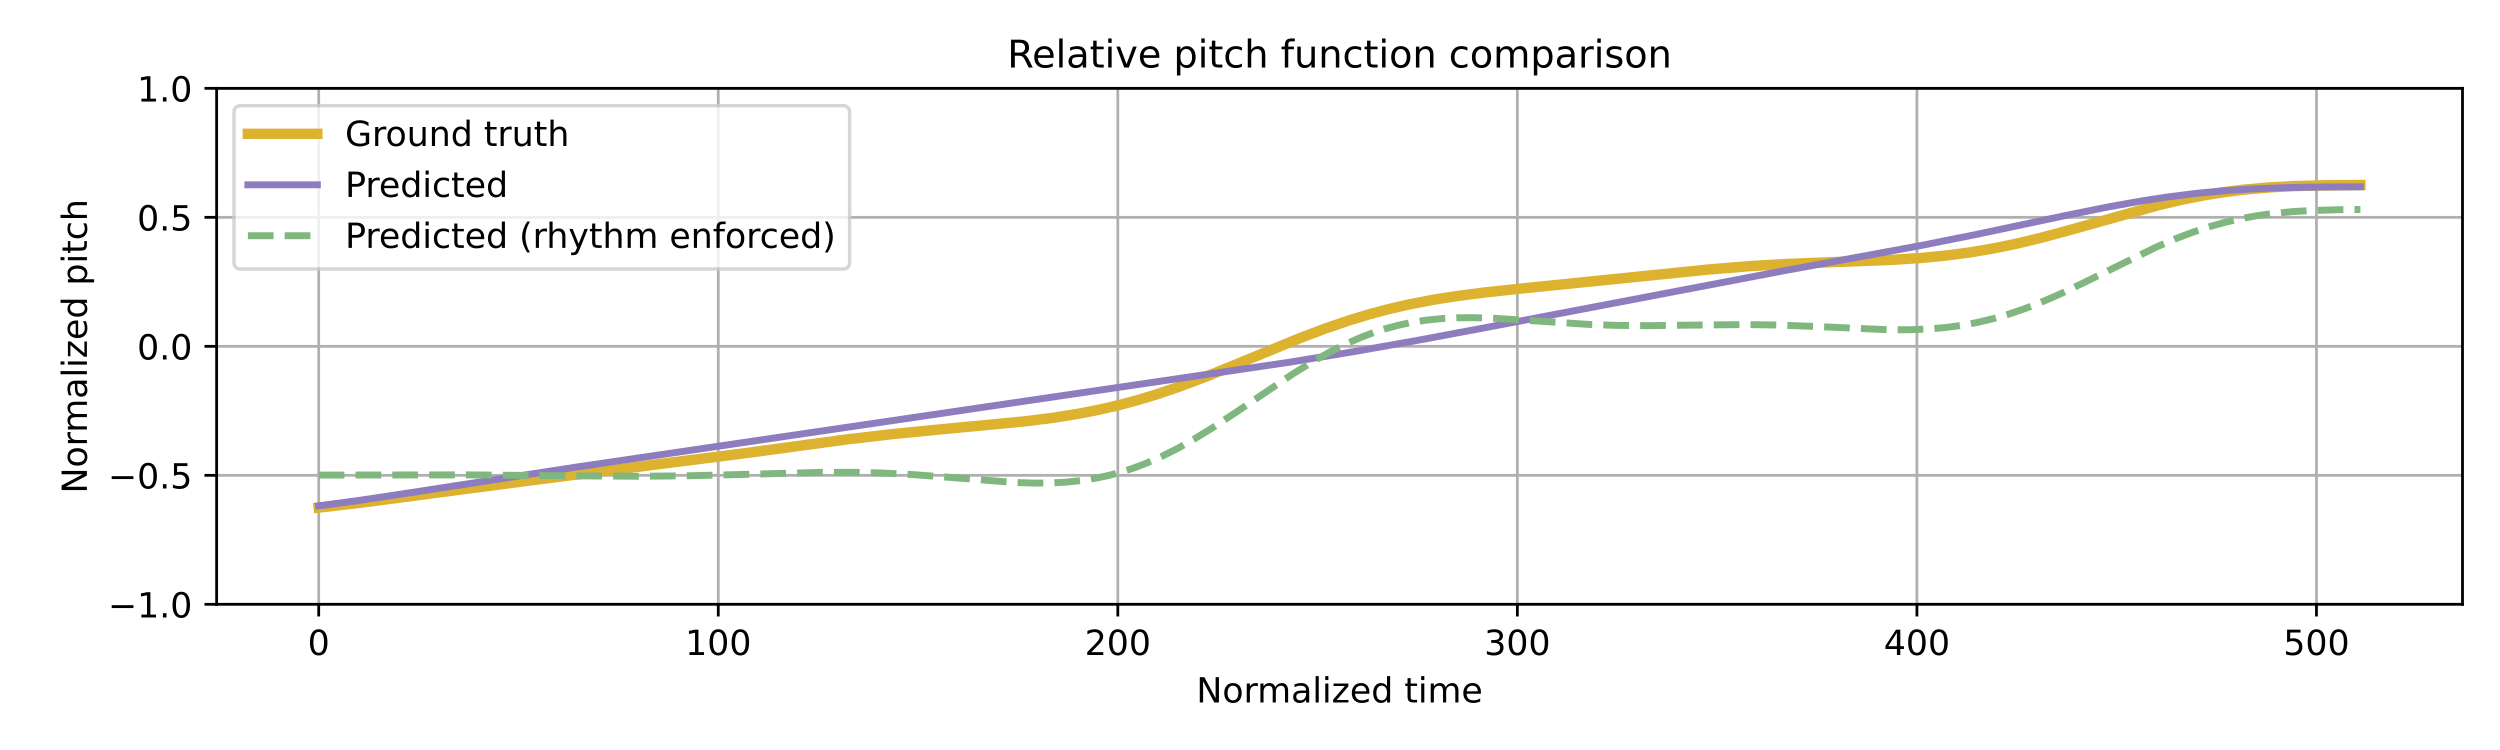
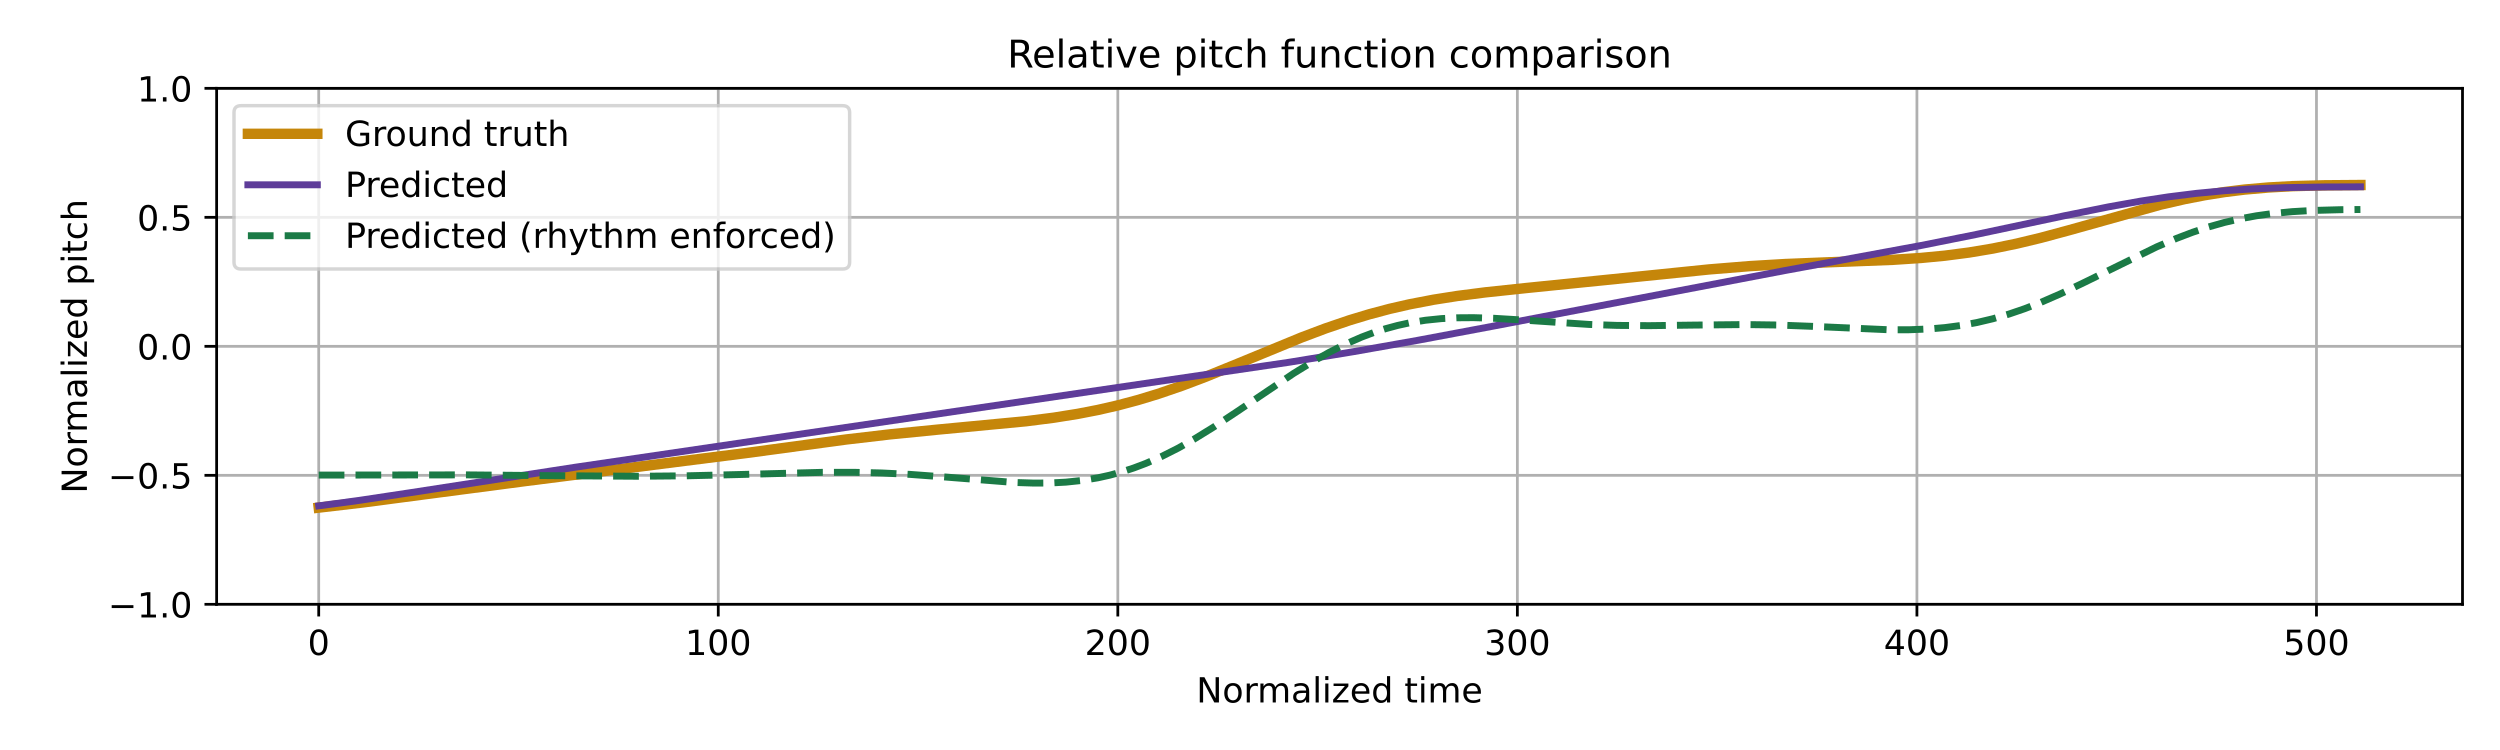
<svg xmlns="http://www.w3.org/2000/svg" xmlns:xlink="http://www.w3.org/1999/xlink" width="720pt" height="216pt" viewBox="0 0 720 216" version="1.1">
  <defs>
    <style type="text/css">*{stroke-linejoin: round; stroke-linecap: butt}</style>
  </defs>
  <g id="figure_1">
    <g id="patch_1">
      <path d="M 0 216  L 720 216  L 720 0  L 0 0  z " style="fill: #ffffff" />
    </g>
    <g id="axes_1">
      <g id="patch_2">
        <path d="M 62.39 174.04  L 709.2 174.04  L 709.2 25.44  L 62.39 25.44  z " style="fill: #ffffff" />
      </g>
      <g id="matplotlib.axis_1">
        <g id="xtick_1">
          <g id="line2d_1">
-             <path d="M 91.79 174.04  L 91.79 25.44  " clip-path="url(#p17b09fe811)" style="fill: none; stroke: #b0b0b0; stroke-width: 0.8; stroke-linecap: square" />
+             <path d="M 91.79 174.04  L 91.79 25.44  " clip-path="url(#p15e5a3253c)" style="fill: none; stroke: #b0b0b0; stroke-width: 0.8; stroke-linecap: square" />
          </g>
          <g id="line2d_2">
            <defs>
-               <path id="meaeea427e6" d="M 0 0  L 0 3.5  " style="stroke: #000000; stroke-width: 0.8" />
-             </defs>
-             <g>
-               <use xlink:href="#meaeea427e6" x="91.79" y="174.04" style="stroke: #000000; stroke-width: 0.8" />
+               <path id="m421de456e6" d="M 0 0  L 0 3.5  " style="stroke: #000000; stroke-width: 0.8" />
+             </defs>
+             <g>
+               <use xlink:href="#m421de456e6" x="91.79" y="174.04" style="stroke: #000000; stroke-width: 0.8" />
            </g>
          </g>
          <g id="text_1">
            <g transform="translate(88.60921 188.6384) scale(0.1 -0.1)">
              <defs>
                <path id="DejaVuSans-30" d="M 2034 4250  Q 1547 4250 1301 3770  Q 1056 3291 1056 2328  Q 1056 1369 1301 889  Q 1547 409 2034 409  Q 2525 409 2770 889  Q 3016 1369 3016 2328  Q 3016 3291 2770 3770  Q 2525 4250 2034 4250  z M 2034 4750  Q 2819 4750 3233 4129  Q 3647 3509 3647 2328  Q 3647 1150 3233 529  Q 2819 -91 2034 -91  Q 1250 -91 836 529  Q 422 1150 422 2328  Q 422 3509 836 4129  Q 1250 4750 2034 4750  z " transform="scale(0.015625)" />
              </defs>
              <use xlink:href="#DejaVuSans-30" />
            </g>
          </g>
        </g>
        <g id="xtick_2">
          <g id="line2d_3">
-             <path d="M 206.861 174.04  L 206.861 25.44  " clip-path="url(#p17b09fe811)" style="fill: none; stroke: #b0b0b0; stroke-width: 0.8; stroke-linecap: square" />
+             <path d="M 206.861 174.04  L 206.861 25.44  " clip-path="url(#p15e5a3253c)" style="fill: none; stroke: #b0b0b0; stroke-width: 0.8; stroke-linecap: square" />
          </g>
          <g id="line2d_4">
            <g>
-               <use xlink:href="#meaeea427e6" x="206.861" y="174.04" style="stroke: #000000; stroke-width: 0.8" />
+               <use xlink:href="#m421de456e6" x="206.861" y="174.04" style="stroke: #000000; stroke-width: 0.8" />
            </g>
          </g>
          <g id="text_2">
            <g transform="translate(197.317 188.6384) scale(0.1 -0.1)">
              <defs>
                <path id="DejaVuSans-31" d="M 794 531  L 1825 531  L 1825 4091  L 703 3866  L 703 4441  L 1819 4666  L 2450 4666  L 2450 531  L 3481 531  L 3481 0  L 794 0  L 794 531  z " transform="scale(0.015625)" />
              </defs>
              <use xlink:href="#DejaVuSans-31" />
              <use xlink:href="#DejaVuSans-30" transform="translate(63.62305 0)" />
              <use xlink:href="#DejaVuSans-30" transform="translate(127.2461 0)" />
            </g>
          </g>
        </g>
        <g id="xtick_3">
          <g id="line2d_5">
-             <path d="M 321.931 174.04  L 321.931 25.44  " clip-path="url(#p17b09fe811)" style="fill: none; stroke: #b0b0b0; stroke-width: 0.8; stroke-linecap: square" />
+             <path d="M 321.931 174.04  L 321.931 25.44  " clip-path="url(#p15e5a3253c)" style="fill: none; stroke: #b0b0b0; stroke-width: 0.8; stroke-linecap: square" />
          </g>
          <g id="line2d_6">
            <g>
-               <use xlink:href="#meaeea427e6" x="321.931" y="174.04" style="stroke: #000000; stroke-width: 0.8" />
+               <use xlink:href="#m421de456e6" x="321.931" y="174.04" style="stroke: #000000; stroke-width: 0.8" />
            </g>
          </g>
          <g id="text_3">
            <g transform="translate(312.3872 188.6384) scale(0.1 -0.1)">
              <defs>
                <path id="DejaVuSans-32" d="M 1228 531  L 3431 531  L 3431 0  L 469 0  L 469 531  Q 828 903 1448 1529  Q 2069 2156 2228 2338  Q 2531 2678 2651 2914  Q 2772 3150 2772 3378  Q 2772 3750 2511 3984  Q 2250 4219 1831 4219  Q 1534 4219 1204 4116  Q 875 4013 500 3803  L 500 4441  Q 881 4594 1212 4672  Q 1544 4750 1819 4750  Q 2544 4750 2975 4387  Q 3406 4025 3406 3419  Q 3406 3131 3298 2873  Q 3191 2616 2906 2266  Q 2828 2175 2409 1742  Q 1991 1309 1228 531  z " transform="scale(0.015625)" />
              </defs>
              <use xlink:href="#DejaVuSans-32" />
              <use xlink:href="#DejaVuSans-30" transform="translate(63.62305 0)" />
              <use xlink:href="#DejaVuSans-30" transform="translate(127.2461 0)" />
            </g>
          </g>
        </g>
        <g id="xtick_4">
          <g id="line2d_7">
-             <path d="M 437.001 174.04  L 437.001 25.44  " clip-path="url(#p17b09fe811)" style="fill: none; stroke: #b0b0b0; stroke-width: 0.8; stroke-linecap: square" />
+             <path d="M 437.001 174.04  L 437.001 25.44  " clip-path="url(#p15e5a3253c)" style="fill: none; stroke: #b0b0b0; stroke-width: 0.8; stroke-linecap: square" />
          </g>
          <g id="line2d_8">
            <g>
-               <use xlink:href="#meaeea427e6" x="437.001" y="174.04" style="stroke: #000000; stroke-width: 0.8" />
+               <use xlink:href="#m421de456e6" x="437.001" y="174.04" style="stroke: #000000; stroke-width: 0.8" />
            </g>
          </g>
          <g id="text_4">
            <g transform="translate(427.4575 188.6384) scale(0.1 -0.1)">
              <defs>
                <path id="DejaVuSans-33" d="M 2597 2516  Q 3050 2419 3304 2112  Q 3559 1806 3559 1356  Q 3559 666 3084 287  Q 2609 -91 1734 -91  Q 1441 -91 1130 -33  Q 819 25 488 141  L 488 750  Q 750 597 1062 519  Q 1375 441 1716 441  Q 2309 441 2620 675  Q 2931 909 2931 1356  Q 2931 1769 2642 2001  Q 2353 2234 1838 2234  L 1294 2234  L 1294 2753  L 1863 2753  Q 2328 2753 2575 2939  Q 2822 3125 2822 3475  Q 2822 3834 2567 4026  Q 2313 4219 1838 4219  Q 1578 4219 1281 4162  Q 984 4106 628 3988  L 628 4550  Q 988 4650 1302 4700  Q 1616 4750 1894 4750  Q 2613 4750 3031 4423  Q 3450 4097 3450 3541  Q 3450 3153 3228 2886  Q 3006 2619 2597 2516  z " transform="scale(0.015625)" />
              </defs>
              <use xlink:href="#DejaVuSans-33" />
              <use xlink:href="#DejaVuSans-30" transform="translate(63.62305 0)" />
              <use xlink:href="#DejaVuSans-30" transform="translate(127.2461 0)" />
            </g>
          </g>
        </g>
        <g id="xtick_5">
          <g id="line2d_9">
-             <path d="M 552.072 174.04  L 552.072 25.44  " clip-path="url(#p17b09fe811)" style="fill: none; stroke: #b0b0b0; stroke-width: 0.8; stroke-linecap: square" />
+             <path d="M 552.072 174.04  L 552.072 25.44  " clip-path="url(#p15e5a3253c)" style="fill: none; stroke: #b0b0b0; stroke-width: 0.8; stroke-linecap: square" />
          </g>
          <g id="line2d_10">
            <g>
-               <use xlink:href="#meaeea427e6" x="552.072" y="174.04" style="stroke: #000000; stroke-width: 0.8" />
+               <use xlink:href="#m421de456e6" x="552.072" y="174.04" style="stroke: #000000; stroke-width: 0.8" />
            </g>
          </g>
          <g id="text_5">
            <g transform="translate(542.5278 188.6384) scale(0.1 -0.1)">
              <defs>
                <path id="DejaVuSans-34" d="M 2419 4116  L 825 1625  L 2419 1625  L 2419 4116  z M 2253 4666  L 3047 4666  L 3047 1625  L 3713 1625  L 3713 1100  L 3047 1100  L 3047 0  L 2419 0  L 2419 1100  L 313 1100  L 313 1709  L 2253 4666  z " transform="scale(0.015625)" />
              </defs>
              <use xlink:href="#DejaVuSans-34" />
              <use xlink:href="#DejaVuSans-30" transform="translate(63.62305 0)" />
              <use xlink:href="#DejaVuSans-30" transform="translate(127.2461 0)" />
            </g>
          </g>
        </g>
        <g id="xtick_6">
          <g id="line2d_11">
-             <path d="M 667.142 174.04  L 667.142 25.44  " clip-path="url(#p17b09fe811)" style="fill: none; stroke: #b0b0b0; stroke-width: 0.8; stroke-linecap: square" />
+             <path d="M 667.142 174.04  L 667.142 25.44  " clip-path="url(#p15e5a3253c)" style="fill: none; stroke: #b0b0b0; stroke-width: 0.8; stroke-linecap: square" />
          </g>
          <g id="line2d_12">
            <g>
-               <use xlink:href="#meaeea427e6" x="667.142" y="174.04" style="stroke: #000000; stroke-width: 0.8" />
+               <use xlink:href="#m421de456e6" x="667.142" y="174.04" style="stroke: #000000; stroke-width: 0.8" />
            </g>
          </g>
          <g id="text_6">
            <g transform="translate(657.5981 188.6384) scale(0.1 -0.1)">
              <defs>
                <path id="DejaVuSans-35" d="M 691 4666  L 3169 4666  L 3169 4134  L 1269 4134  L 1269 2991  Q 1406 3038 1543 3061  Q 1681 3084 1819 3084  Q 2600 3084 3056 2656  Q 3513 2228 3513 1497  Q 3513 744 3044 326  Q 2575 -91 1722 -91  Q 1428 -91 1123 -41  Q 819 9 494 109  L 494 744  Q 775 591 1075 516  Q 1375 441 1709 441  Q 2250 441 2565 725  Q 2881 1009 2881 1497  Q 2881 1984 2565 2268  Q 2250 2553 1709 2553  Q 1456 2553 1204 2497  Q 953 2441 691 2322  L 691 4666  z " transform="scale(0.015625)" />
              </defs>
              <use xlink:href="#DejaVuSans-35" />
              <use xlink:href="#DejaVuSans-30" transform="translate(63.62305 0)" />
              <use xlink:href="#DejaVuSans-30" transform="translate(127.2461 0)" />
            </g>
          </g>
        </g>
        <g id="text_7">
          <g transform="translate(344.5544 202.3166) scale(0.1 -0.1)">
            <defs>
              <path id="DejaVuSans-4e" d="M 628 4666  L 1478 4666  L 3547 763  L 3547 4666  L 4159 4666  L 4159 0  L 3309 0  L 1241 3903  L 1241 0  L 628 0  L 628 4666  z " transform="scale(0.015625)" />
              <path id="DejaVuSans-6f" d="M 1959 3097  Q 1497 3097 1228 2736  Q 959 2375 959 1747  Q 959 1119 1226 758  Q 1494 397 1959 397  Q 2419 397 2687 759  Q 2956 1122 2956 1747  Q 2956 2369 2687 2733  Q 2419 3097 1959 3097  z M 1959 3584  Q 2709 3584 3137 3096  Q 3566 2609 3566 1747  Q 3566 888 3137 398  Q 2709 -91 1959 -91  Q 1206 -91 779 398  Q 353 888 353 1747  Q 353 2609 779 3096  Q 1206 3584 1959 3584  z " transform="scale(0.015625)" />
              <path id="DejaVuSans-72" d="M 2631 2963  Q 2534 3019 2420 3045  Q 2306 3072 2169 3072  Q 1681 3072 1420 2755  Q 1159 2438 1159 1844  L 1159 0  L 581 0  L 581 3500  L 1159 3500  L 1159 2956  Q 1341 3275 1631 3429  Q 1922 3584 2338 3584  Q 2397 3584 2469 3576  Q 2541 3569 2628 3553  L 2631 2963  z " transform="scale(0.015625)" />
              <path id="DejaVuSans-6d" d="M 3328 2828  Q 3544 3216 3844 3400  Q 4144 3584 4550 3584  Q 5097 3584 5394 3201  Q 5691 2819 5691 2113  L 5691 0  L 5113 0  L 5113 2094  Q 5113 2597 4934 2840  Q 4756 3084 4391 3084  Q 3944 3084 3684 2787  Q 3425 2491 3425 1978  L 3425 0  L 2847 0  L 2847 2094  Q 2847 2600 2669 2842  Q 2491 3084 2119 3084  Q 1678 3084 1418 2786  Q 1159 2488 1159 1978  L 1159 0  L 581 0  L 581 3500  L 1159 3500  L 1159 2956  Q 1356 3278 1631 3431  Q 1906 3584 2284 3584  Q 2666 3584 2933 3390  Q 3200 3197 3328 2828  z " transform="scale(0.015625)" />
              <path id="DejaVuSans-61" d="M 2194 1759  Q 1497 1759 1228 1600  Q 959 1441 959 1056  Q 959 750 1161 570  Q 1363 391 1709 391  Q 2188 391 2477 730  Q 2766 1069 2766 1631  L 2766 1759  L 2194 1759  z M 3341 1997  L 3341 0  L 2766 0  L 2766 531  Q 2569 213 2275 61  Q 1981 -91 1556 -91  Q 1019 -91 701 211  Q 384 513 384 1019  Q 384 1609 779 1909  Q 1175 2209 1959 2209  L 2766 2209  L 2766 2266  Q 2766 2663 2505 2880  Q 2244 3097 1772 3097  Q 1472 3097 1187 3025  Q 903 2953 641 2809  L 641 3341  Q 956 3463 1253 3523  Q 1550 3584 1831 3584  Q 2591 3584 2966 3190  Q 3341 2797 3341 1997  z " transform="scale(0.015625)" />
              <path id="DejaVuSans-6c" d="M 603 4863  L 1178 4863  L 1178 0  L 603 0  L 603 4863  z " transform="scale(0.015625)" />
              <path id="DejaVuSans-69" d="M 603 3500  L 1178 3500  L 1178 0  L 603 0  L 603 3500  z M 603 4863  L 1178 4863  L 1178 4134  L 603 4134  L 603 4863  z " transform="scale(0.015625)" />
              <path id="DejaVuSans-7a" d="M 353 3500  L 3084 3500  L 3084 2975  L 922 459  L 3084 459  L 3084 0  L 275 0  L 275 525  L 2438 3041  L 353 3041  L 353 3500  z " transform="scale(0.015625)" />
              <path id="DejaVuSans-65" d="M 3597 1894  L 3597 1613  L 953 1613  Q 991 1019 1311 708  Q 1631 397 2203 397  Q 2534 397 2845 478  Q 3156 559 3463 722  L 3463 178  Q 3153 47 2828 -22  Q 2503 -91 2169 -91  Q 1331 -91 842 396  Q 353 884 353 1716  Q 353 2575 817 3079  Q 1281 3584 2069 3584  Q 2775 3584 3186 3129  Q 3597 2675 3597 1894  z M 3022 2063  Q 3016 2534 2758 2815  Q 2500 3097 2075 3097  Q 1594 3097 1305 2825  Q 1016 2553 972 2059  L 3022 2063  z " transform="scale(0.015625)" />
              <path id="DejaVuSans-64" d="M 2906 2969  L 2906 4863  L 3481 4863  L 3481 0  L 2906 0  L 2906 525  Q 2725 213 2448 61  Q 2172 -91 1784 -91  Q 1150 -91 751 415  Q 353 922 353 1747  Q 353 2572 751 3078  Q 1150 3584 1784 3584  Q 2172 3584 2448 3432  Q 2725 3281 2906 2969  z M 947 1747  Q 947 1113 1208 752  Q 1469 391 1925 391  Q 2381 391 2643 752  Q 2906 1113 2906 1747  Q 2906 2381 2643 2742  Q 2381 3103 1925 3103  Q 1469 3103 1208 2742  Q 947 2381 947 1747  z " transform="scale(0.015625)" />
              <path id="DejaVuSans-20" transform="scale(0.015625)" />
              <path id="DejaVuSans-74" d="M 1172 4494  L 1172 3500  L 2356 3500  L 2356 3053  L 1172 3053  L 1172 1153  Q 1172 725 1289 603  Q 1406 481 1766 481  L 2356 481  L 2356 0  L 1766 0  Q 1100 0 847 248  Q 594 497 594 1153  L 594 3053  L 172 3053  L 172 3500  L 594 3500  L 594 4494  L 1172 4494  z " transform="scale(0.015625)" />
            </defs>
            <use xlink:href="#DejaVuSans-4e" />
            <use xlink:href="#DejaVuSans-6f" transform="translate(74.80469 0)" />
            <use xlink:href="#DejaVuSans-72" transform="translate(135.9863 0)" />
            <use xlink:href="#DejaVuSans-6d" transform="translate(175.3496 0)" />
            <use xlink:href="#DejaVuSans-61" transform="translate(272.7617 0)" />
            <use xlink:href="#DejaVuSans-6c" transform="translate(334.041 0)" />
            <use xlink:href="#DejaVuSans-69" transform="translate(361.8242 0)" />
            <use xlink:href="#DejaVuSans-7a" transform="translate(389.6074 0)" />
            <use xlink:href="#DejaVuSans-65" transform="translate(442.0977 0)" />
            <use xlink:href="#DejaVuSans-64" transform="translate(503.6211 0)" />
            <use xlink:href="#DejaVuSans-20" transform="translate(567.0977 0)" />
            <use xlink:href="#DejaVuSans-74" transform="translate(598.8848 0)" />
            <use xlink:href="#DejaVuSans-69" transform="translate(638.0938 0)" />
            <use xlink:href="#DejaVuSans-6d" transform="translate(665.877 0)" />
            <use xlink:href="#DejaVuSans-65" transform="translate(763.2891 0)" />
          </g>
        </g>
      </g>
      <g id="matplotlib.axis_2">
        <g id="ytick_1">
          <g id="line2d_13">
-             <path d="M 62.39 174.04  L 709.2 174.04  " clip-path="url(#p17b09fe811)" style="fill: none; stroke: #b0b0b0; stroke-width: 0.8; stroke-linecap: square" />
+             <path d="M 62.39 174.04  L 709.2 174.04  " clip-path="url(#p15e5a3253c)" style="fill: none; stroke: #b0b0b0; stroke-width: 0.8; stroke-linecap: square" />
          </g>
          <g id="line2d_14">
            <defs>
-               <path id="m466a552f88" d="M 0 0  L -3.5 0  " style="stroke: #000000; stroke-width: 0.8" />
-             </defs>
-             <g>
-               <use xlink:href="#m466a552f88" x="62.39" y="174.04" style="stroke: #000000; stroke-width: 0.8" />
+               <path id="m5b244fdae6" d="M 0 0  L -3.5 0  " style="stroke: #000000; stroke-width: 0.8" />
+             </defs>
+             <g>
+               <use xlink:href="#m5b244fdae6" x="62.39" y="174.04" style="stroke: #000000; stroke-width: 0.8" />
            </g>
          </g>
          <g id="text_8">
            <g transform="translate(31.10719 177.8392) scale(0.1 -0.1)">
              <defs>
                <path id="DejaVuSans-2212" d="M 678 2272  L 4684 2272  L 4684 1741  L 678 1741  L 678 2272  z " transform="scale(0.015625)" />
                <path id="DejaVuSans-2e" d="M 684 794  L 1344 794  L 1344 0  L 684 0  L 684 794  z " transform="scale(0.015625)" />
              </defs>
              <use xlink:href="#DejaVuSans-2212" />
              <use xlink:href="#DejaVuSans-31" transform="translate(83.78906 0)" />
              <use xlink:href="#DejaVuSans-2e" transform="translate(147.4121 0)" />
              <use xlink:href="#DejaVuSans-30" transform="translate(179.1992 0)" />
            </g>
          </g>
        </g>
        <g id="ytick_2">
          <g id="line2d_15">
-             <path d="M 62.39 136.89  L 709.2 136.89  " clip-path="url(#p17b09fe811)" style="fill: none; stroke: #b0b0b0; stroke-width: 0.8; stroke-linecap: square" />
+             <path d="M 62.39 136.89  L 709.2 136.89  " clip-path="url(#p15e5a3253c)" style="fill: none; stroke: #b0b0b0; stroke-width: 0.8; stroke-linecap: square" />
          </g>
          <g id="line2d_16">
            <g>
-               <use xlink:href="#m466a552f88" x="62.39" y="136.89" style="stroke: #000000; stroke-width: 0.8" />
+               <use xlink:href="#m5b244fdae6" x="62.39" y="136.89" style="stroke: #000000; stroke-width: 0.8" />
            </g>
          </g>
          <g id="text_9">
            <g transform="translate(31.10719 140.6892) scale(0.1 -0.1)">
              <use xlink:href="#DejaVuSans-2212" />
              <use xlink:href="#DejaVuSans-30" transform="translate(83.78906 0)" />
              <use xlink:href="#DejaVuSans-2e" transform="translate(147.4121 0)" />
              <use xlink:href="#DejaVuSans-35" transform="translate(179.1992 0)" />
            </g>
          </g>
        </g>
        <g id="ytick_3">
          <g id="line2d_17">
-             <path d="M 62.39 99.74  L 709.2 99.74  " clip-path="url(#p17b09fe811)" style="fill: none; stroke: #b0b0b0; stroke-width: 0.8; stroke-linecap: square" />
+             <path d="M 62.39 99.74  L 709.2 99.74  " clip-path="url(#p15e5a3253c)" style="fill: none; stroke: #b0b0b0; stroke-width: 0.8; stroke-linecap: square" />
          </g>
          <g id="line2d_18">
            <g>
-               <use xlink:href="#m466a552f88" x="62.39" y="99.74" style="stroke: #000000; stroke-width: 0.8" />
+               <use xlink:href="#m5b244fdae6" x="62.39" y="99.74" style="stroke: #000000; stroke-width: 0.8" />
            </g>
          </g>
          <g id="text_10">
            <g transform="translate(39.48687 103.5392) scale(0.1 -0.1)">
              <use xlink:href="#DejaVuSans-30" />
              <use xlink:href="#DejaVuSans-2e" transform="translate(63.62305 0)" />
              <use xlink:href="#DejaVuSans-30" transform="translate(95.41016 0)" />
            </g>
          </g>
        </g>
        <g id="ytick_4">
          <g id="line2d_19">
-             <path d="M 62.39 62.59  L 709.2 62.59  " clip-path="url(#p17b09fe811)" style="fill: none; stroke: #b0b0b0; stroke-width: 0.8; stroke-linecap: square" />
+             <path d="M 62.39 62.59  L 709.2 62.59  " clip-path="url(#p15e5a3253c)" style="fill: none; stroke: #b0b0b0; stroke-width: 0.8; stroke-linecap: square" />
          </g>
          <g id="line2d_20">
            <g>
-               <use xlink:href="#m466a552f88" x="62.39" y="62.59" style="stroke: #000000; stroke-width: 0.8" />
+               <use xlink:href="#m5b244fdae6" x="62.39" y="62.59" style="stroke: #000000; stroke-width: 0.8" />
            </g>
          </g>
          <g id="text_11">
            <g transform="translate(39.48687 66.38922) scale(0.1 -0.1)">
              <use xlink:href="#DejaVuSans-30" />
              <use xlink:href="#DejaVuSans-2e" transform="translate(63.62305 0)" />
              <use xlink:href="#DejaVuSans-35" transform="translate(95.41016 0)" />
            </g>
          </g>
        </g>
        <g id="ytick_5">
          <g id="line2d_21">
-             <path d="M 62.39 25.44  L 709.2 25.44  " clip-path="url(#p17b09fe811)" style="fill: none; stroke: #b0b0b0; stroke-width: 0.8; stroke-linecap: square" />
+             <path d="M 62.39 25.44  L 709.2 25.44  " clip-path="url(#p15e5a3253c)" style="fill: none; stroke: #b0b0b0; stroke-width: 0.8; stroke-linecap: square" />
          </g>
          <g id="line2d_22">
            <g>
-               <use xlink:href="#m466a552f88" x="62.39" y="25.44" style="stroke: #000000; stroke-width: 0.8" />
+               <use xlink:href="#m5b244fdae6" x="62.39" y="25.44" style="stroke: #000000; stroke-width: 0.8" />
            </g>
          </g>
          <g id="text_12">
            <g transform="translate(39.48687 29.23922) scale(0.1 -0.1)">
              <use xlink:href="#DejaVuSans-31" />
              <use xlink:href="#DejaVuSans-2e" transform="translate(63.62305 0)" />
              <use xlink:href="#DejaVuSans-30" transform="translate(95.41016 0)" />
            </g>
          </g>
        </g>
        <g id="text_13">
          <g transform="translate(25.0275 142.1259) rotate(-90) scale(0.1 -0.1)">
            <defs>
              <path id="DejaVuSans-70" d="M 1159 525  L 1159 -1331  L 581 -1331  L 581 3500  L 1159 3500  L 1159 2969  Q 1341 3281 1617 3432  Q 1894 3584 2278 3584  Q 2916 3584 3314 3078  Q 3713 2572 3713 1747  Q 3713 922 3314 415  Q 2916 -91 2278 -91  Q 1894 -91 1617 61  Q 1341 213 1159 525  z M 3116 1747  Q 3116 2381 2855 2742  Q 2594 3103 2138 3103  Q 1681 3103 1420 2742  Q 1159 2381 1159 1747  Q 1159 1113 1420 752  Q 1681 391 2138 391  Q 2594 391 2855 752  Q 3116 1113 3116 1747  z " transform="scale(0.015625)" />
              <path id="DejaVuSans-63" d="M 3122 3366  L 3122 2828  Q 2878 2963 2633 3030  Q 2388 3097 2138 3097  Q 1578 3097 1268 2742  Q 959 2388 959 1747  Q 959 1106 1268 751  Q 1578 397 2138 397  Q 2388 397 2633 464  Q 2878 531 3122 666  L 3122 134  Q 2881 22 2623 -34  Q 2366 -91 2075 -91  Q 1284 -91 818 406  Q 353 903 353 1747  Q 353 2603 823 3093  Q 1294 3584 2113 3584  Q 2378 3584 2631 3529  Q 2884 3475 3122 3366  z " transform="scale(0.015625)" />
              <path id="DejaVuSans-68" d="M 3513 2113  L 3513 0  L 2938 0  L 2938 2094  Q 2938 2591 2744 2837  Q 2550 3084 2163 3084  Q 1697 3084 1428 2787  Q 1159 2491 1159 1978  L 1159 0  L 581 0  L 581 4863  L 1159 4863  L 1159 2956  Q 1366 3272 1645 3428  Q 1925 3584 2291 3584  Q 2894 3584 3203 3211  Q 3513 2838 3513 2113  z " transform="scale(0.015625)" />
            </defs>
            <use xlink:href="#DejaVuSans-4e" />
            <use xlink:href="#DejaVuSans-6f" transform="translate(74.80469 0)" />
            <use xlink:href="#DejaVuSans-72" transform="translate(135.9863 0)" />
            <use xlink:href="#DejaVuSans-6d" transform="translate(175.3496 0)" />
            <use xlink:href="#DejaVuSans-61" transform="translate(272.7617 0)" />
            <use xlink:href="#DejaVuSans-6c" transform="translate(334.041 0)" />
            <use xlink:href="#DejaVuSans-69" transform="translate(361.8242 0)" />
            <use xlink:href="#DejaVuSans-7a" transform="translate(389.6074 0)" />
            <use xlink:href="#DejaVuSans-65" transform="translate(442.0977 0)" />
            <use xlink:href="#DejaVuSans-64" transform="translate(503.6211 0)" />
            <use xlink:href="#DejaVuSans-20" transform="translate(567.0977 0)" />
            <use xlink:href="#DejaVuSans-70" transform="translate(598.8848 0)" />
            <use xlink:href="#DejaVuSans-69" transform="translate(662.3613 0)" />
            <use xlink:href="#DejaVuSans-74" transform="translate(690.1445 0)" />
            <use xlink:href="#DejaVuSans-63" transform="translate(729.3535 0)" />
            <use xlink:href="#DejaVuSans-68" transform="translate(784.334 0)" />
          </g>
        </g>
      </g>
      <g id="line2d_23">
-         <path d="M 91.79 146.196  L 104.448 144.711  L 122.859 142.283  L 151.627 138.502  L 214.916 130.471  L 243.683 126.572  L 256.341 125.092  L 270.149 123.721  L 295.465 121.319  L 303.52 120.291  L 310.424 119.186  L 316.177 118.07  L 321.931 116.751  L 327.685 115.219  L 333.438 113.471  L 340.342 111.109  L 347.246 108.501  L 356.452 104.76  L 374.863 97.179  L 381.768 94.58  L 388.672 92.228  L 394.425 90.489  L 400.179 88.962  L 405.932 87.644  L 412.837 86.319  L 419.741 85.234  L 427.796 84.199  L 439.303 82.979  L 473.824 79.469  L 492.235 77.595  L 503.742 76.66  L 514.098 76.044  L 526.756 75.534  L 545.167 74.824  L 553.222 74.294  L 560.126 73.633  L 567.031 72.737  L 573.935 71.58  L 580.839 70.159  L 587.743 68.499  L 595.798 66.327  L 622.264 58.926  L 629.169 57.342  L 634.922 56.226  L 640.676 55.311  L 646.429 54.599  L 653.333 53.993  L 660.238 53.614  L 669.443 53.367  L 679.8 53.284  L 679.8 53.284  " clip-path="url(#p17b09fe811)" style="fill: none; stroke: #ddb22f; stroke-width: 3; stroke-linecap: square" />
+         <path d="M 91.79 146.196  L 104.448 144.711  L 122.859 142.283  L 151.627 138.502  L 214.916 130.471  L 243.683 126.572  L 256.341 125.092  L 270.149 123.721  L 295.465 121.319  L 303.52 120.291  L 310.424 119.186  L 316.177 118.07  L 321.931 116.751  L 327.685 115.219  L 333.438 113.471  L 340.342 111.109  L 347.246 108.501  L 356.452 104.76  L 374.863 97.179  L 381.768 94.58  L 388.672 92.228  L 394.425 90.489  L 400.179 88.962  L 405.932 87.644  L 412.837 86.319  L 419.741 85.234  L 427.796 84.199  L 439.303 82.979  L 473.824 79.469  L 492.235 77.595  L 503.742 76.66  L 514.098 76.044  L 526.756 75.534  L 545.167 74.824  L 553.222 74.294  L 560.126 73.633  L 567.031 72.737  L 573.935 71.58  L 580.839 70.159  L 587.743 68.499  L 595.798 66.327  L 622.264 58.926  L 629.169 57.342  L 634.922 56.226  L 640.676 55.311  L 646.429 54.599  L 653.333 53.993  L 660.238 53.614  L 669.443 53.367  L 679.8 53.284  L 679.8 53.284  " clip-path="url(#p15e5a3253c)" style="fill: none; stroke: #c5860a; stroke-width: 3; stroke-linecap: square" />
      </g>
      <g id="line2d_24">
-         <path d="M 91.79 145.677  L 103.297 144.136  L 118.257 141.881  L 165.435 134.596  L 371.411 104.307  L 389.822 101.28  L 408.234 98.024  L 430.097 93.92  L 514.098 77.909  L 553.222 70.707  L 569.332 67.481  L 594.648 62.116  L 607.305 59.565  L 616.511 57.916  L 624.566 56.683  L 632.621 55.681  L 640.676 54.922  L 648.731 54.397  L 657.936 54.04  L 669.443 53.848  L 679.8 53.803  L 679.8 53.803  " clip-path="url(#p17b09fe811)" style="fill: none; stroke: #8e7dbe; stroke-width: 2; stroke-linecap: square" />
+         <path d="M 91.79 145.677  L 103.297 144.136  L 118.257 141.881  L 165.435 134.596  L 371.411 104.307  L 389.822 101.28  L 408.234 98.024  L 430.097 93.92  L 514.098 77.909  L 553.222 70.707  L 569.332 67.481  L 594.648 62.116  L 607.305 59.565  L 616.511 57.916  L 624.566 56.683  L 632.621 55.681  L 640.676 54.922  L 648.731 54.397  L 657.936 54.04  L 669.443 53.848  L 679.8 53.803  L 679.8 53.803  " clip-path="url(#p15e5a3253c)" style="fill: none; stroke: #5e3c99; stroke-width: 2; stroke-linecap: square" />
      </g>
      <g id="line2d_25">
-         <path d="M 91.79 136.825  L 134.366 136.764  L 160.833 137.011  L 183.847 137.163  L 197.655 137.036  L 212.614 136.672  L 236.779 136.036  L 245.985 136.028  L 254.04 136.222  L 262.094 136.624  L 271.3 137.305  L 292.013 138.943  L 297.766 139.13  L 302.369 139.098  L 306.972 138.858  L 311.575 138.374  L 316.177 137.614  L 319.63 136.846  L 323.082 135.901  L 326.534 134.774  L 329.986 133.466  L 334.589 131.444  L 339.192 129.123  L 343.794 126.534  L 349.548 122.985  L 356.452 118.408  L 372.562 107.539  L 378.315 103.996  L 382.918 101.413  L 387.521 99.1  L 392.124 97.088  L 395.576 95.788  L 399.028 94.671  L 402.48 93.737  L 405.932 92.979  L 410.535 92.231  L 415.138 91.757  L 419.741 91.523  L 424.344 91.487  L 430.097 91.658  L 438.152 92.147  L 457.714 93.443  L 465.769 93.717  L 474.974 93.791  L 487.632 93.627  L 502.591 93.473  L 511.797 93.601  L 522.153 93.995  L 544.017 94.971  L 549.77 94.973  L 555.524 94.742  L 560.126 94.348  L 564.729 93.738  L 569.332 92.894  L 573.935 91.805  L 578.538 90.467  L 583.141 88.891  L 587.743 87.094  L 593.497 84.583  L 600.401 81.281  L 621.114 71.105  L 626.867 68.643  L 631.47 66.89  L 636.073 65.357  L 640.676 64.055  L 645.278 62.986  L 649.881 62.141  L 654.484 61.501  L 660.238 60.948  L 665.991 60.615  L 674.046 60.395  L 679.8 60.341  L 679.8 60.341  " clip-path="url(#p17b09fe811)" style="fill: none; stroke-dasharray: 7.4,3.2; stroke-dashoffset: 0; stroke: #7fb77e; stroke-width: 2" />
+         <path d="M 91.79 136.825  L 134.366 136.764  L 160.833 137.011  L 183.847 137.163  L 197.655 137.036  L 212.614 136.672  L 236.779 136.036  L 245.985 136.028  L 254.04 136.222  L 262.094 136.624  L 271.3 137.305  L 292.013 138.943  L 297.766 139.13  L 302.369 139.098  L 306.972 138.858  L 311.575 138.374  L 316.177 137.614  L 319.63 136.846  L 323.082 135.901  L 326.534 134.774  L 329.986 133.466  L 334.589 131.444  L 339.192 129.123  L 343.794 126.534  L 349.548 122.985  L 356.452 118.408  L 372.562 107.539  L 378.315 103.996  L 382.918 101.413  L 387.521 99.1  L 392.124 97.088  L 395.576 95.788  L 399.028 94.671  L 402.48 93.737  L 405.932 92.979  L 410.535 92.231  L 415.138 91.757  L 419.741 91.523  L 424.344 91.487  L 430.097 91.658  L 438.152 92.147  L 457.714 93.443  L 465.769 93.717  L 474.974 93.791  L 487.632 93.627  L 502.591 93.473  L 511.797 93.601  L 522.153 93.995  L 544.017 94.971  L 549.77 94.973  L 555.524 94.742  L 560.126 94.348  L 564.729 93.738  L 569.332 92.894  L 573.935 91.805  L 578.538 90.467  L 583.141 88.891  L 587.743 87.094  L 593.497 84.583  L 600.401 81.281  L 621.114 71.105  L 626.867 68.643  L 631.47 66.89  L 636.073 65.357  L 640.676 64.055  L 645.278 62.986  L 649.881 62.141  L 654.484 61.501  L 660.238 60.948  L 665.991 60.615  L 674.046 60.395  L 679.8 60.341  L 679.8 60.341  " clip-path="url(#p15e5a3253c)" style="fill: none; stroke-dasharray: 7.4,3.2; stroke-dashoffset: 0; stroke: #1b7a46; stroke-width: 2" />
      </g>
      <g id="patch_3">
        <path d="M 62.39 174.04  L 62.39 25.44  " style="fill: none; stroke: #000000; stroke-width: 0.8; stroke-linejoin: miter; stroke-linecap: square" />
      </g>
      <g id="patch_4">
        <path d="M 709.2 174.04  L 709.2 25.44  " style="fill: none; stroke: #000000; stroke-width: 0.8; stroke-linejoin: miter; stroke-linecap: square" />
      </g>
      <g id="patch_5">
        <path d="M 62.39 174.04  L 709.2 174.04  " style="fill: none; stroke: #000000; stroke-width: 0.8; stroke-linejoin: miter; stroke-linecap: square" />
      </g>
      <g id="patch_6">
        <path d="M 62.39 25.44  L 709.2 25.44  " style="fill: none; stroke: #000000; stroke-width: 0.8; stroke-linejoin: miter; stroke-linecap: square" />
      </g>
      <g id="text_14">
        <g transform="translate(290.1045 19.44) scale(0.11 -0.11)">
          <defs>
            <path id="DejaVuSans-52" d="M 2841 2188  Q 3044 2119 3236 1894  Q 3428 1669 3622 1275  L 4263 0  L 3584 0  L 2988 1197  Q 2756 1666 2539 1819  Q 2322 1972 1947 1972  L 1259 1972  L 1259 0  L 628 0  L 628 4666  L 2053 4666  Q 2853 4666 3247 4331  Q 3641 3997 3641 3322  Q 3641 2881 3436 2590  Q 3231 2300 2841 2188  z M 1259 4147  L 1259 2491  L 2053 2491  Q 2509 2491 2742 2702  Q 2975 2913 2975 3322  Q 2975 3731 2742 3939  Q 2509 4147 2053 4147  L 1259 4147  z " transform="scale(0.015625)" />
            <path id="DejaVuSans-76" d="M 191 3500  L 800 3500  L 1894 563  L 2988 3500  L 3597 3500  L 2284 0  L 1503 0  L 191 3500  z " transform="scale(0.015625)" />
            <path id="DejaVuSans-66" d="M 2375 4863  L 2375 4384  L 1825 4384  Q 1516 4384 1395 4259  Q 1275 4134 1275 3809  L 1275 3500  L 2222 3500  L 2222 3053  L 1275 3053  L 1275 0  L 697 0  L 697 3053  L 147 3053  L 147 3500  L 697 3500  L 697 3744  Q 697 4328 969 4595  Q 1241 4863 1831 4863  L 2375 4863  z " transform="scale(0.015625)" />
            <path id="DejaVuSans-75" d="M 544 1381  L 544 3500  L 1119 3500  L 1119 1403  Q 1119 906 1312 657  Q 1506 409 1894 409  Q 2359 409 2629 706  Q 2900 1003 2900 1516  L 2900 3500  L 3475 3500  L 3475 0  L 2900 0  L 2900 538  Q 2691 219 2414 64  Q 2138 -91 1772 -91  Q 1169 -91 856 284  Q 544 659 544 1381  z M 1991 3584  L 1991 3584  z " transform="scale(0.015625)" />
            <path id="DejaVuSans-6e" d="M 3513 2113  L 3513 0  L 2938 0  L 2938 2094  Q 2938 2591 2744 2837  Q 2550 3084 2163 3084  Q 1697 3084 1428 2787  Q 1159 2491 1159 1978  L 1159 0  L 581 0  L 581 3500  L 1159 3500  L 1159 2956  Q 1366 3272 1645 3428  Q 1925 3584 2291 3584  Q 2894 3584 3203 3211  Q 3513 2838 3513 2113  z " transform="scale(0.015625)" />
            <path id="DejaVuSans-73" d="M 2834 3397  L 2834 2853  Q 2591 2978 2328 3040  Q 2066 3103 1784 3103  Q 1356 3103 1142 2972  Q 928 2841 928 2578  Q 928 2378 1081 2264  Q 1234 2150 1697 2047  L 1894 2003  Q 2506 1872 2764 1633  Q 3022 1394 3022 966  Q 3022 478 2636 193  Q 2250 -91 1575 -91  Q 1294 -91 989 -36  Q 684 19 347 128  L 347 722  Q 666 556 975 473  Q 1284 391 1588 391  Q 1994 391 2212 530  Q 2431 669 2431 922  Q 2431 1156 2273 1281  Q 2116 1406 1581 1522  L 1381 1569  Q 847 1681 609 1914  Q 372 2147 372 2553  Q 372 3047 722 3315  Q 1072 3584 1716 3584  Q 2034 3584 2315 3537  Q 2597 3491 2834 3397  z " transform="scale(0.015625)" />
          </defs>
          <use xlink:href="#DejaVuSans-52" />
          <use xlink:href="#DejaVuSans-65" transform="translate(64.98242 0)" />
          <use xlink:href="#DejaVuSans-6c" transform="translate(126.5059 0)" />
          <use xlink:href="#DejaVuSans-61" transform="translate(154.2891 0)" />
          <use xlink:href="#DejaVuSans-74" transform="translate(215.5684 0)" />
          <use xlink:href="#DejaVuSans-69" transform="translate(254.7773 0)" />
          <use xlink:href="#DejaVuSans-76" transform="translate(282.5605 0)" />
          <use xlink:href="#DejaVuSans-65" transform="translate(341.7402 0)" />
          <use xlink:href="#DejaVuSans-20" transform="translate(403.2637 0)" />
          <use xlink:href="#DejaVuSans-70" transform="translate(435.0508 0)" />
          <use xlink:href="#DejaVuSans-69" transform="translate(498.5273 0)" />
          <use xlink:href="#DejaVuSans-74" transform="translate(526.3105 0)" />
          <use xlink:href="#DejaVuSans-63" transform="translate(565.5195 0)" />
          <use xlink:href="#DejaVuSans-68" transform="translate(620.5 0)" />
          <use xlink:href="#DejaVuSans-20" transform="translate(683.8789 0)" />
          <use xlink:href="#DejaVuSans-66" transform="translate(715.666 0)" />
          <use xlink:href="#DejaVuSans-75" transform="translate(750.8711 0)" />
          <use xlink:href="#DejaVuSans-6e" transform="translate(814.25 0)" />
          <use xlink:href="#DejaVuSans-63" transform="translate(877.6289 0)" />
          <use xlink:href="#DejaVuSans-74" transform="translate(932.6094 0)" />
          <use xlink:href="#DejaVuSans-69" transform="translate(971.8184 0)" />
          <use xlink:href="#DejaVuSans-6f" transform="translate(999.6016 0)" />
          <use xlink:href="#DejaVuSans-6e" transform="translate(1060.783 0)" />
          <use xlink:href="#DejaVuSans-20" transform="translate(1124.162 0)" />
          <use xlink:href="#DejaVuSans-63" transform="translate(1155.949 0)" />
          <use xlink:href="#DejaVuSans-6f" transform="translate(1210.93 0)" />
          <use xlink:href="#DejaVuSans-6d" transform="translate(1272.111 0)" />
          <use xlink:href="#DejaVuSans-70" transform="translate(1369.523 0)" />
          <use xlink:href="#DejaVuSans-61" transform="translate(1433 0)" />
          <use xlink:href="#DejaVuSans-72" transform="translate(1494.279 0)" />
          <use xlink:href="#DejaVuSans-69" transform="translate(1535.393 0)" />
          <use xlink:href="#DejaVuSans-73" transform="translate(1563.176 0)" />
          <use xlink:href="#DejaVuSans-6f" transform="translate(1615.275 0)" />
          <use xlink:href="#DejaVuSans-6e" transform="translate(1676.457 0)" />
        </g>
      </g>
      <g id="legend_1">
        <g id="patch_7">
          <path d="M 69.39 77.474  L 242.696 77.474  Q 244.696 77.474 244.696 75.474  L 244.696 32.44  Q 244.696 30.44 242.696 30.44  L 69.39 30.44  Q 67.39 30.44 67.39 32.44  L 67.39 75.474  Q 67.39 77.474 69.39 77.474  z " style="fill: #ffffff; opacity: 0.8; stroke: #cccccc; stroke-linejoin: miter" />
        </g>
        <g id="line2d_26">
-           <path d="M 71.39 38.538  L 81.39 38.538  L 91.39 38.538  " style="fill: none; stroke: #ddb22f; stroke-width: 3; stroke-linecap: square" />
+           <path d="M 71.39 38.538  L 81.39 38.538  L 91.39 38.538  " style="fill: none; stroke: #c5860a; stroke-width: 3; stroke-linecap: square" />
        </g>
        <g id="text_15">
          <g transform="translate(99.39 42.03844) scale(0.1 -0.1)">
            <defs>
              <path id="DejaVuSans-47" d="M 3809 666  L 3809 1919  L 2778 1919  L 2778 2438  L 4434 2438  L 4434 434  Q 4069 175 3628 42  Q 3188 -91 2688 -91  Q 1594 -91 976 548  Q 359 1188 359 2328  Q 359 3472 976 4111  Q 1594 4750 2688 4750  Q 3144 4750 3555 4637  Q 3966 4525 4313 4306  L 4313 3634  Q 3963 3931 3569 4081  Q 3175 4231 2741 4231  Q 1884 4231 1454 3753  Q 1025 3275 1025 2328  Q 1025 1384 1454 906  Q 1884 428 2741 428  Q 3075 428 3337 486  Q 3600 544 3809 666  z " transform="scale(0.015625)" />
            </defs>
            <use xlink:href="#DejaVuSans-47" />
            <use xlink:href="#DejaVuSans-72" transform="translate(77.49023 0)" />
            <use xlink:href="#DejaVuSans-6f" transform="translate(116.3535 0)" />
            <use xlink:href="#DejaVuSans-75" transform="translate(177.5352 0)" />
            <use xlink:href="#DejaVuSans-6e" transform="translate(240.9141 0)" />
            <use xlink:href="#DejaVuSans-64" transform="translate(304.293 0)" />
            <use xlink:href="#DejaVuSans-20" transform="translate(367.7695 0)" />
            <use xlink:href="#DejaVuSans-74" transform="translate(399.5566 0)" />
            <use xlink:href="#DejaVuSans-72" transform="translate(438.7656 0)" />
            <use xlink:href="#DejaVuSans-75" transform="translate(479.8789 0)" />
            <use xlink:href="#DejaVuSans-74" transform="translate(543.2578 0)" />
            <use xlink:href="#DejaVuSans-68" transform="translate(582.4668 0)" />
          </g>
        </g>
        <g id="line2d_27">
-           <path d="M 71.39 53.217  L 81.39 53.217  L 91.39 53.217  " style="fill: none; stroke: #8e7dbe; stroke-width: 2; stroke-linecap: square" />
+           <path d="M 71.39 53.217  L 81.39 53.217  L 91.39 53.217  " style="fill: none; stroke: #5e3c99; stroke-width: 2; stroke-linecap: square" />
        </g>
        <g id="text_16">
          <g transform="translate(99.39 56.71656) scale(0.1 -0.1)">
            <defs>
              <path id="DejaVuSans-50" d="M 1259 4147  L 1259 2394  L 2053 2394  Q 2494 2394 2734 2622  Q 2975 2850 2975 3272  Q 2975 3691 2734 3919  Q 2494 4147 2053 4147  L 1259 4147  z M 628 4666  L 2053 4666  Q 2838 4666 3239 4311  Q 3641 3956 3641 3272  Q 3641 2581 3239 2228  Q 2838 1875 2053 1875  L 1259 1875  L 1259 0  L 628 0  L 628 4666  z " transform="scale(0.015625)" />
            </defs>
            <use xlink:href="#DejaVuSans-50" />
            <use xlink:href="#DejaVuSans-72" transform="translate(58.55273 0)" />
            <use xlink:href="#DejaVuSans-65" transform="translate(97.41602 0)" />
            <use xlink:href="#DejaVuSans-64" transform="translate(158.9395 0)" />
            <use xlink:href="#DejaVuSans-69" transform="translate(222.416 0)" />
            <use xlink:href="#DejaVuSans-63" transform="translate(250.1992 0)" />
            <use xlink:href="#DejaVuSans-74" transform="translate(305.1797 0)" />
            <use xlink:href="#DejaVuSans-65" transform="translate(344.3887 0)" />
            <use xlink:href="#DejaVuSans-64" transform="translate(405.9121 0)" />
          </g>
        </g>
        <g id="line2d_28">
-           <path d="M 71.39 67.895  L 81.39 67.895  L 91.39 67.895  " style="fill: none; stroke-dasharray: 7.4,3.2; stroke-dashoffset: 0; stroke: #7fb77e; stroke-width: 2" />
+           <path d="M 71.39 67.895  L 81.39 67.895  L 91.39 67.895  " style="fill: none; stroke-dasharray: 7.4,3.2; stroke-dashoffset: 0; stroke: #1b7a46; stroke-width: 2" />
        </g>
        <g id="text_17">
          <g transform="translate(99.39 71.39469) scale(0.1 -0.1)">
            <defs>
              <path id="DejaVuSans-28" d="M 1984 4856  Q 1566 4138 1362 3434  Q 1159 2731 1159 2009  Q 1159 1288 1364 580  Q 1569 -128 1984 -844  L 1484 -844  Q 1016 -109 783 600  Q 550 1309 550 2009  Q 550 2706 781 3412  Q 1013 4119 1484 4856  L 1984 4856  z " transform="scale(0.015625)" />
              <path id="DejaVuSans-79" d="M 2059 -325  Q 1816 -950 1584 -1140  Q 1353 -1331 966 -1331  L 506 -1331  L 506 -850  L 844 -850  Q 1081 -850 1212 -737  Q 1344 -625 1503 -206  L 1606 56  L 191 3500  L 800 3500  L 1894 763  L 2988 3500  L 3597 3500  L 2059 -325  z " transform="scale(0.015625)" />
              <path id="DejaVuSans-29" d="M 513 4856  L 1013 4856  Q 1481 4119 1714 3412  Q 1947 2706 1947 2009  Q 1947 1309 1714 600  Q 1481 -109 1013 -844  L 513 -844  Q 928 -128 1133 580  Q 1338 1288 1338 2009  Q 1338 2731 1133 3434  Q 928 4138 513 4856  z " transform="scale(0.015625)" />
            </defs>
            <use xlink:href="#DejaVuSans-50" />
            <use xlink:href="#DejaVuSans-72" transform="translate(58.55273 0)" />
            <use xlink:href="#DejaVuSans-65" transform="translate(97.41602 0)" />
            <use xlink:href="#DejaVuSans-64" transform="translate(158.9395 0)" />
            <use xlink:href="#DejaVuSans-69" transform="translate(222.416 0)" />
            <use xlink:href="#DejaVuSans-63" transform="translate(250.1992 0)" />
            <use xlink:href="#DejaVuSans-74" transform="translate(305.1797 0)" />
            <use xlink:href="#DejaVuSans-65" transform="translate(344.3887 0)" />
            <use xlink:href="#DejaVuSans-64" transform="translate(405.9121 0)" />
            <use xlink:href="#DejaVuSans-20" transform="translate(469.3887 0)" />
            <use xlink:href="#DejaVuSans-28" transform="translate(501.1758 0)" />
            <use xlink:href="#DejaVuSans-72" transform="translate(540.1895 0)" />
            <use xlink:href="#DejaVuSans-68" transform="translate(579.5527 0)" />
            <use xlink:href="#DejaVuSans-79" transform="translate(642.9316 0)" />
            <use xlink:href="#DejaVuSans-74" transform="translate(702.1113 0)" />
            <use xlink:href="#DejaVuSans-68" transform="translate(741.3203 0)" />
            <use xlink:href="#DejaVuSans-6d" transform="translate(804.6992 0)" />
            <use xlink:href="#DejaVuSans-20" transform="translate(902.1113 0)" />
            <use xlink:href="#DejaVuSans-65" transform="translate(933.8984 0)" />
            <use xlink:href="#DejaVuSans-6e" transform="translate(995.4219 0)" />
            <use xlink:href="#DejaVuSans-66" transform="translate(1058.801 0)" />
            <use xlink:href="#DejaVuSans-6f" transform="translate(1094.006 0)" />
            <use xlink:href="#DejaVuSans-72" transform="translate(1155.188 0)" />
            <use xlink:href="#DejaVuSans-63" transform="translate(1194.051 0)" />
            <use xlink:href="#DejaVuSans-65" transform="translate(1249.031 0)" />
            <use xlink:href="#DejaVuSans-64" transform="translate(1310.555 0)" />
            <use xlink:href="#DejaVuSans-29" transform="translate(1374.031 0)" />
          </g>
        </g>
      </g>
    </g>
  </g>
  <defs>
-     <clipPath id="p17b09fe811">
+     <clipPath id="p15e5a3253c">
      <rect x="62.39" y="25.44" width="646.81" height="148.6" />
    </clipPath>
  </defs>
</svg>
